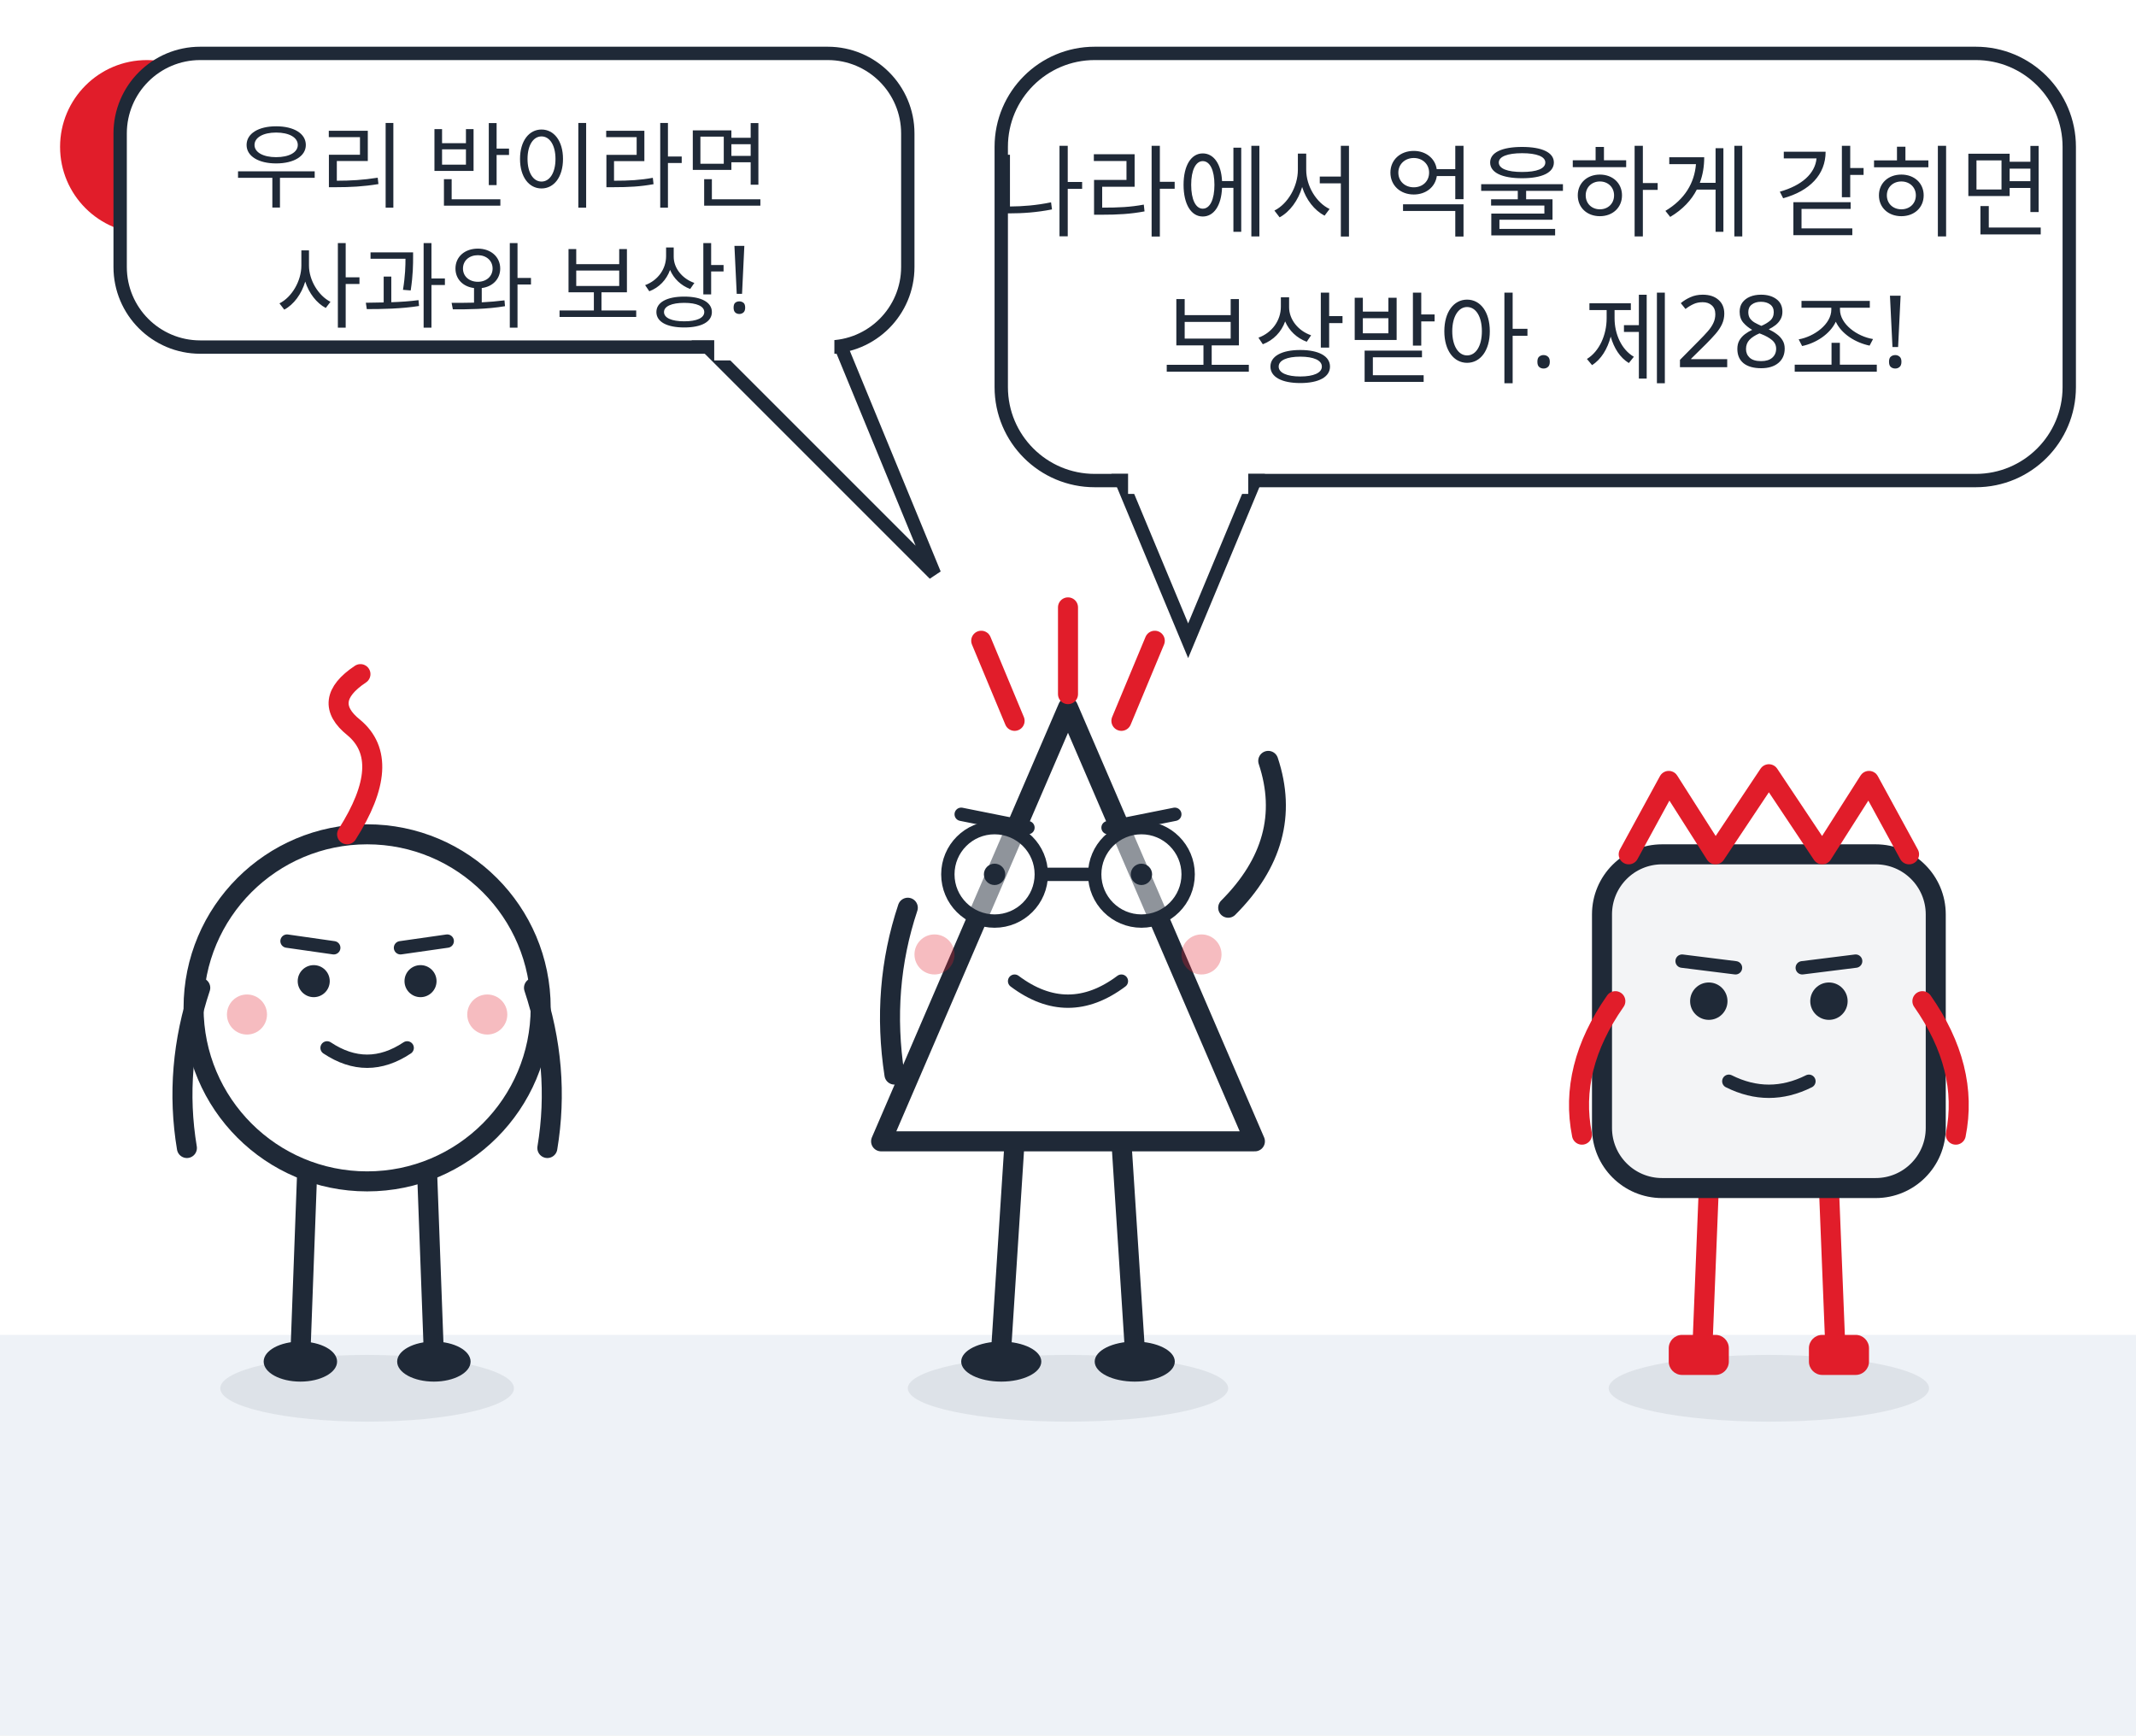
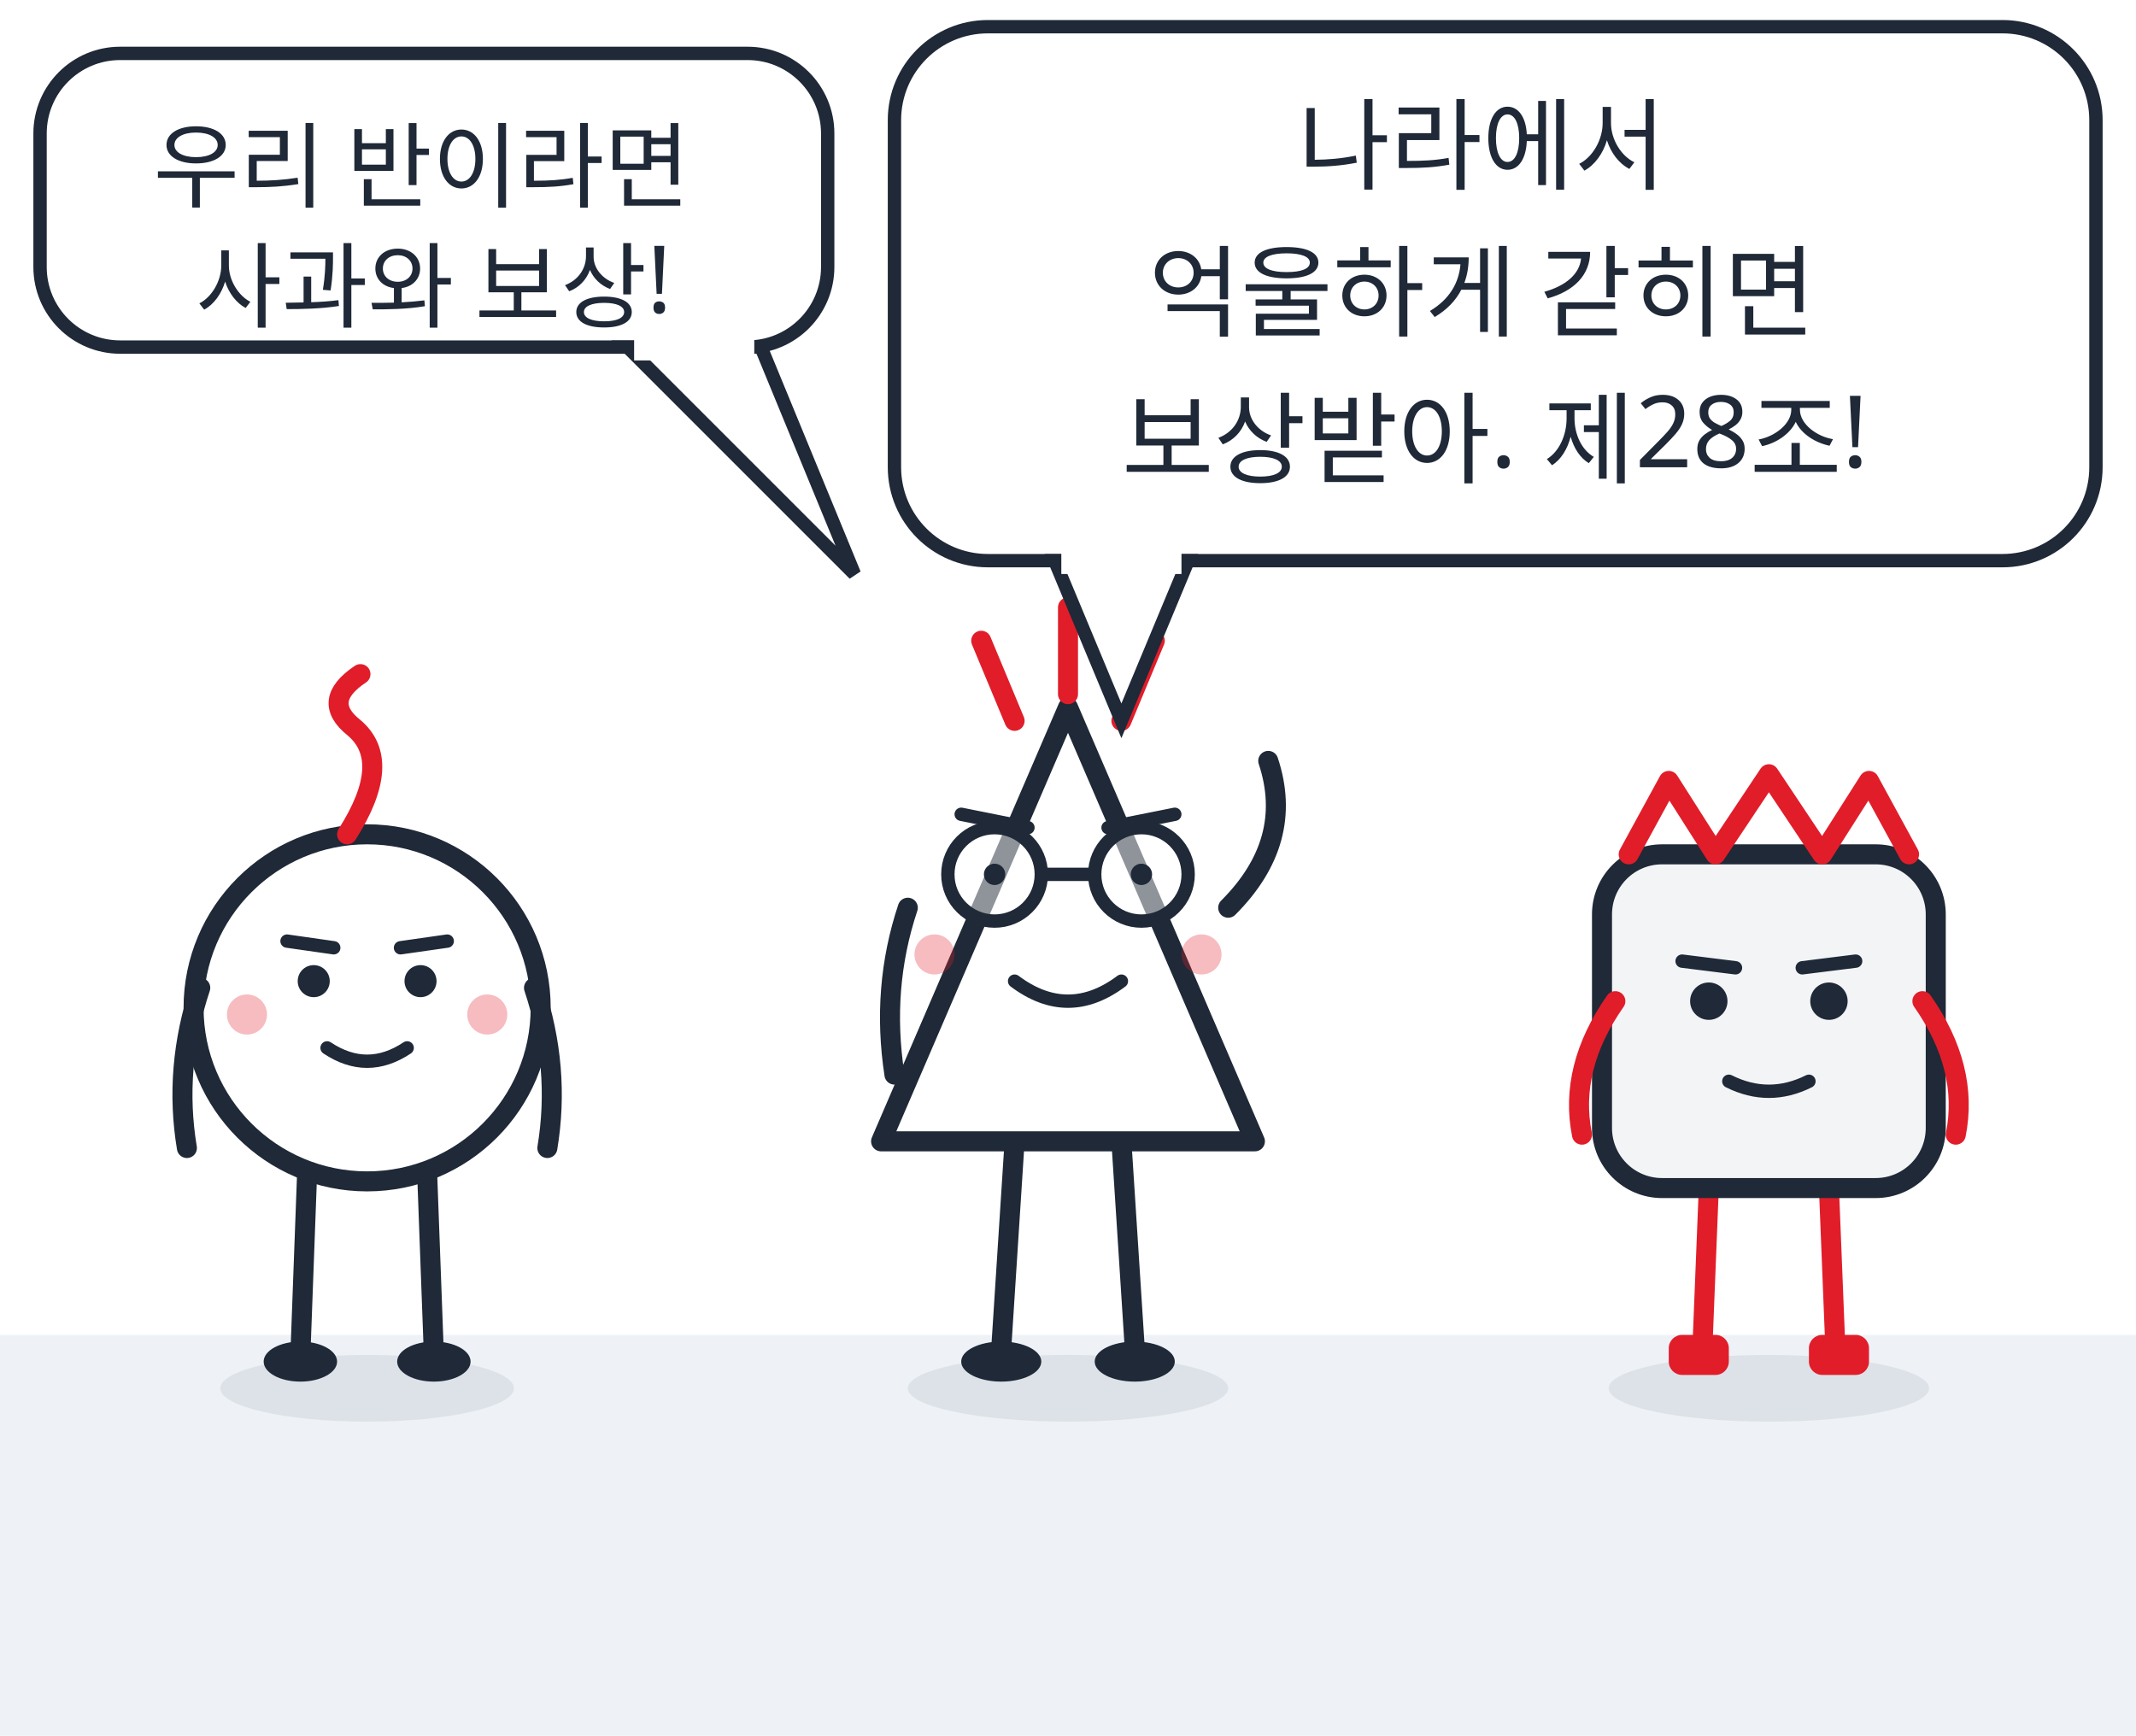
<svg xmlns="http://www.w3.org/2000/svg" viewBox="0 0 320 260" role="img" aria-label="세모가 억울하게 벌을 받으면 나라가 보상해 준다고 헌법 제28조를 설명하는 장면">
  <rect width="320" height="260" fill="#ffffff" />
  <rect y="200" width="320" height="60" fill="#eef2f7" />
  <circle cx="22" cy="22" r="13" fill="#e11d2a" />
  <text x="22" y="27" text-anchor="middle" font-family="'Pretendard', sans-serif" font-size="14" font-weight="bold" fill="#ffffff">3</text>
  <g transform="translate(55,206)">
    <ellipse cx="0" cy="2" rx="22" ry="5" fill="#1f2937" opacity="0.08" />
    <line x1="-9" y1="-30" x2="-10" y2="-3" stroke="#1f2937" stroke-width="3" stroke-linecap="round" />
    <line x1="9" y1="-30" x2="10" y2="-3" stroke="#1f2937" stroke-width="3" stroke-linecap="round" />
    <ellipse cx="-10" cy="-2" rx="5.5" ry="3" fill="#1f2937" />
    <ellipse cx="10" cy="-2" rx="5.5" ry="3" fill="#1f2937" />
    <circle cx="0" cy="-55" r="26" fill="#ffffff" stroke="#1f2937" stroke-width="3" />
    <path d="M -3,-81 Q 4,-92 -2,-97 Q -7,-101 -1,-105" stroke="#e11d2a" stroke-width="3" stroke-linecap="round" fill="none" />
    <path d="M -25,-58 Q -29,-46 -27,-34" stroke="#1f2937" stroke-width="3" stroke-linecap="round" fill="none" />
    <path d="M 25,-58 Q 29,-46 27,-34" stroke="#1f2937" stroke-width="3" stroke-linecap="round" fill="none" />
    <circle cx="-18" cy="-54" r="3" fill="#e11d2a" opacity="0.3" />
    <circle cx="18" cy="-54" r="3" fill="#e11d2a" opacity="0.3" />
    <circle cx="-8" cy="-59" r="2.4" fill="#1f2937" />
    <circle cx="8" cy="-59" r="2.4" fill="#1f2937" />
    <line x1="-12" y1="-65" x2="-5" y2="-64" stroke="#1f2937" stroke-width="2" stroke-linecap="round" />
    <line x1="5" y1="-64" x2="12" y2="-65" stroke="#1f2937" stroke-width="2" stroke-linecap="round" />
    <path d="M -6,-49 Q 0,-45 6,-49" stroke="#1f2937" stroke-width="2" stroke-linecap="round" fill="none" />
  </g>
  <g transform="translate(160,206)">
    <ellipse cx="0" cy="2" rx="24" ry="5" fill="#1f2937" opacity="0.08" />
    <line x1="-8" y1="-35" x2="-10" y2="-4" stroke="#1f2937" stroke-width="3" stroke-linecap="round" />
    <line x1="8" y1="-35" x2="10" y2="-4" stroke="#1f2937" stroke-width="3" stroke-linecap="round" />
    <ellipse cx="-10" cy="-2" rx="6" ry="3" fill="#1f2937" />
    <ellipse cx="10" cy="-2" rx="6" ry="3" fill="#1f2937" />
    <polygon points="0,-100 -28,-35 28,-35" fill="#ffffff" stroke="#1f2937" stroke-width="3" stroke-linejoin="round" />
    <path d="M -8,-98 L -13,-110" stroke="#e11d2a" stroke-width="3" stroke-linecap="round" />
    <path d="M 0,-102 L 0,-115" stroke="#e11d2a" stroke-width="3" stroke-linecap="round" />
    <path d="M 8,-98 L 13,-110" stroke="#e11d2a" stroke-width="3" stroke-linecap="round" />
    <path d="M -24,-70 Q -28,-58 -26,-45" stroke="#1f2937" stroke-width="3" stroke-linecap="round" fill="none" />
    <path d="M 24,-70 Q 34,-80 30,-92" stroke="#1f2937" stroke-width="3" stroke-linecap="round" fill="none" />
    <line x1="-16" y1="-84" x2="-6" y2="-82" stroke="#1f2937" stroke-width="2" stroke-linecap="round" />
    <line x1="6" y1="-82" x2="16" y2="-84" stroke="#1f2937" stroke-width="2" stroke-linecap="round" />
    <circle cx="-11" cy="-75" r="7" fill="#ffffff" fill-opacity="0.5" stroke="#1f2937" stroke-width="2" />
    <circle cx="11" cy="-75" r="7" fill="#ffffff" fill-opacity="0.5" stroke="#1f2937" stroke-width="2" />
    <line x1="-4" y1="-75" x2="4" y2="-75" stroke="#1f2937" stroke-width="2" />
    <circle cx="-11" cy="-75" r="1.6" fill="#1f2937" />
    <circle cx="11" cy="-75" r="1.6" fill="#1f2937" />
    <circle cx="-20" cy="-63" r="3" fill="#e11d2a" opacity="0.3" />
    <circle cx="20" cy="-63" r="3" fill="#e11d2a" opacity="0.3" />
    <path d="M -8,-59 Q 0,-53 8,-59" stroke="#1f2937" stroke-width="2" stroke-linecap="round" fill="none" />
  </g>
  <g transform="translate(265,206)">
    <ellipse cx="0" cy="2" rx="24" ry="5" fill="#1f2937" opacity="0.08" />
    <line x1="-9" y1="-28" x2="-10" y2="-3" stroke="#e11d2a" stroke-width="3" stroke-linecap="round" />
    <line x1="9" y1="-28" x2="10" y2="-3" stroke="#e11d2a" stroke-width="3" stroke-linecap="round" />
    <rect x="-15" y="-6" width="9" height="6" rx="2" fill="#e11d2a" />
    <rect x="6" y="-6" width="9" height="6" rx="2" fill="#e11d2a" />
    <rect x="-25" y="-78" width="50" height="50" rx="9" fill="#f3f4f6" stroke="#1f2937" stroke-width="3" />
    <polyline points="-21,-78 -15,-89 -8,-78 0,-90 8,-78 15,-89 21,-78" fill="none" stroke="#e11d2a" stroke-width="3" stroke-linejoin="round" stroke-linecap="round" />
    <path d="M -23,-56 Q -30,-46 -28,-36" stroke="#e11d2a" stroke-width="3" stroke-linecap="round" fill="none" />
    <path d="M 23,-56 Q 30,-46 28,-36" stroke="#e11d2a" stroke-width="3" stroke-linecap="round" fill="none" />
    <circle cx="-9" cy="-56" r="2.8" fill="#1f2937" />
    <circle cx="9" cy="-56" r="2.8" fill="#1f2937" />
    <line x1="-13" y1="-62" x2="-5" y2="-61" stroke="#1f2937" stroke-width="2" stroke-linecap="round" />
    <line x1="5" y1="-61" x2="13" y2="-62" stroke="#1f2937" stroke-width="2" stroke-linecap="round" />
    <path d="M -6,-44 Q 0,-41 6,-44" stroke="#1f2937" stroke-width="2" stroke-linecap="round" fill="none" />
  </g>
-   <rect x="18" y="8" width="118" height="44" rx="12" fill="#ffffff" stroke="#1f2937" stroke-width="2" />
-   <polygon points="106,52 126,52 140,86" fill="#ffffff" stroke="#1f2937" stroke-width="2" />
-   <rect x="107" y="50" width="18" height="4" fill="#ffffff" />
-   <text x="77" y="30" text-anchor="middle" font-family="'Pretendard', sans-serif" font-size="14" fill="#1f2937">
-     <tspan x="77" dy="0">우리 반이라면</tspan>
-     <tspan x="77" dy="18">사과와 보상!</tspan>
+   <rect x="6" y="8" width="118" height="44" rx="12" fill="#ffffff" stroke="#1f2937" stroke-width="2" />
+   <polygon points="94,52 114,52 128,86" fill="#ffffff" stroke="#1f2937" stroke-width="2" />
+   <rect x="95" y="50" width="18" height="4" fill="#ffffff" />
+   <text x="65" y="30" text-anchor="middle" font-family="'Pretendard', sans-serif" font-size="14" fill="#1f2937">
+     <tspan x="65" dy="0">우리 반이라면</tspan>
+     <tspan x="65" dy="18">사과와 보상!</tspan>
  </text>
-   <rect x="150" y="8" width="160" height="64" rx="14" fill="#ffffff" stroke="#1f2937" stroke-width="2" />
-   <polygon points="168,72 188,72 178,96" fill="#ffffff" stroke="#1f2937" stroke-width="2" />
-   <rect x="169" y="70" width="18" height="4" fill="#ffffff" />
-   <text x="230" y="40" text-anchor="middle" dominant-baseline="middle" font-family="'Pretendard', sans-serif" font-size="15" fill="#1f2937">
-     <tspan x="230" dy="-11">나라에서 억울하게 갇히면</tspan>
-     <tspan x="230" dy="22">보상받아. 제28조!</tspan>
+   <rect x="134" y="4" width="180" height="80" rx="14" fill="#ffffff" stroke="#1f2937" stroke-width="2" />
+   <polygon points="158,84 178,84 168,108" fill="#ffffff" stroke="#1f2937" stroke-width="2" />
+   <rect x="159" y="82" width="18" height="4" fill="#ffffff" />
+   <text x="224" y="44" text-anchor="middle" dominant-baseline="middle" font-family="'Pretendard', sans-serif" font-size="15" fill="#1f2937">
+     <tspan x="224" dy="-22">나라에서</tspan>
+     <tspan x="224" dy="22">억울하게 갇히면</tspan>
+     <tspan x="224" dy="22">보상받아. 제28조!</tspan>
  </text>
</svg>
